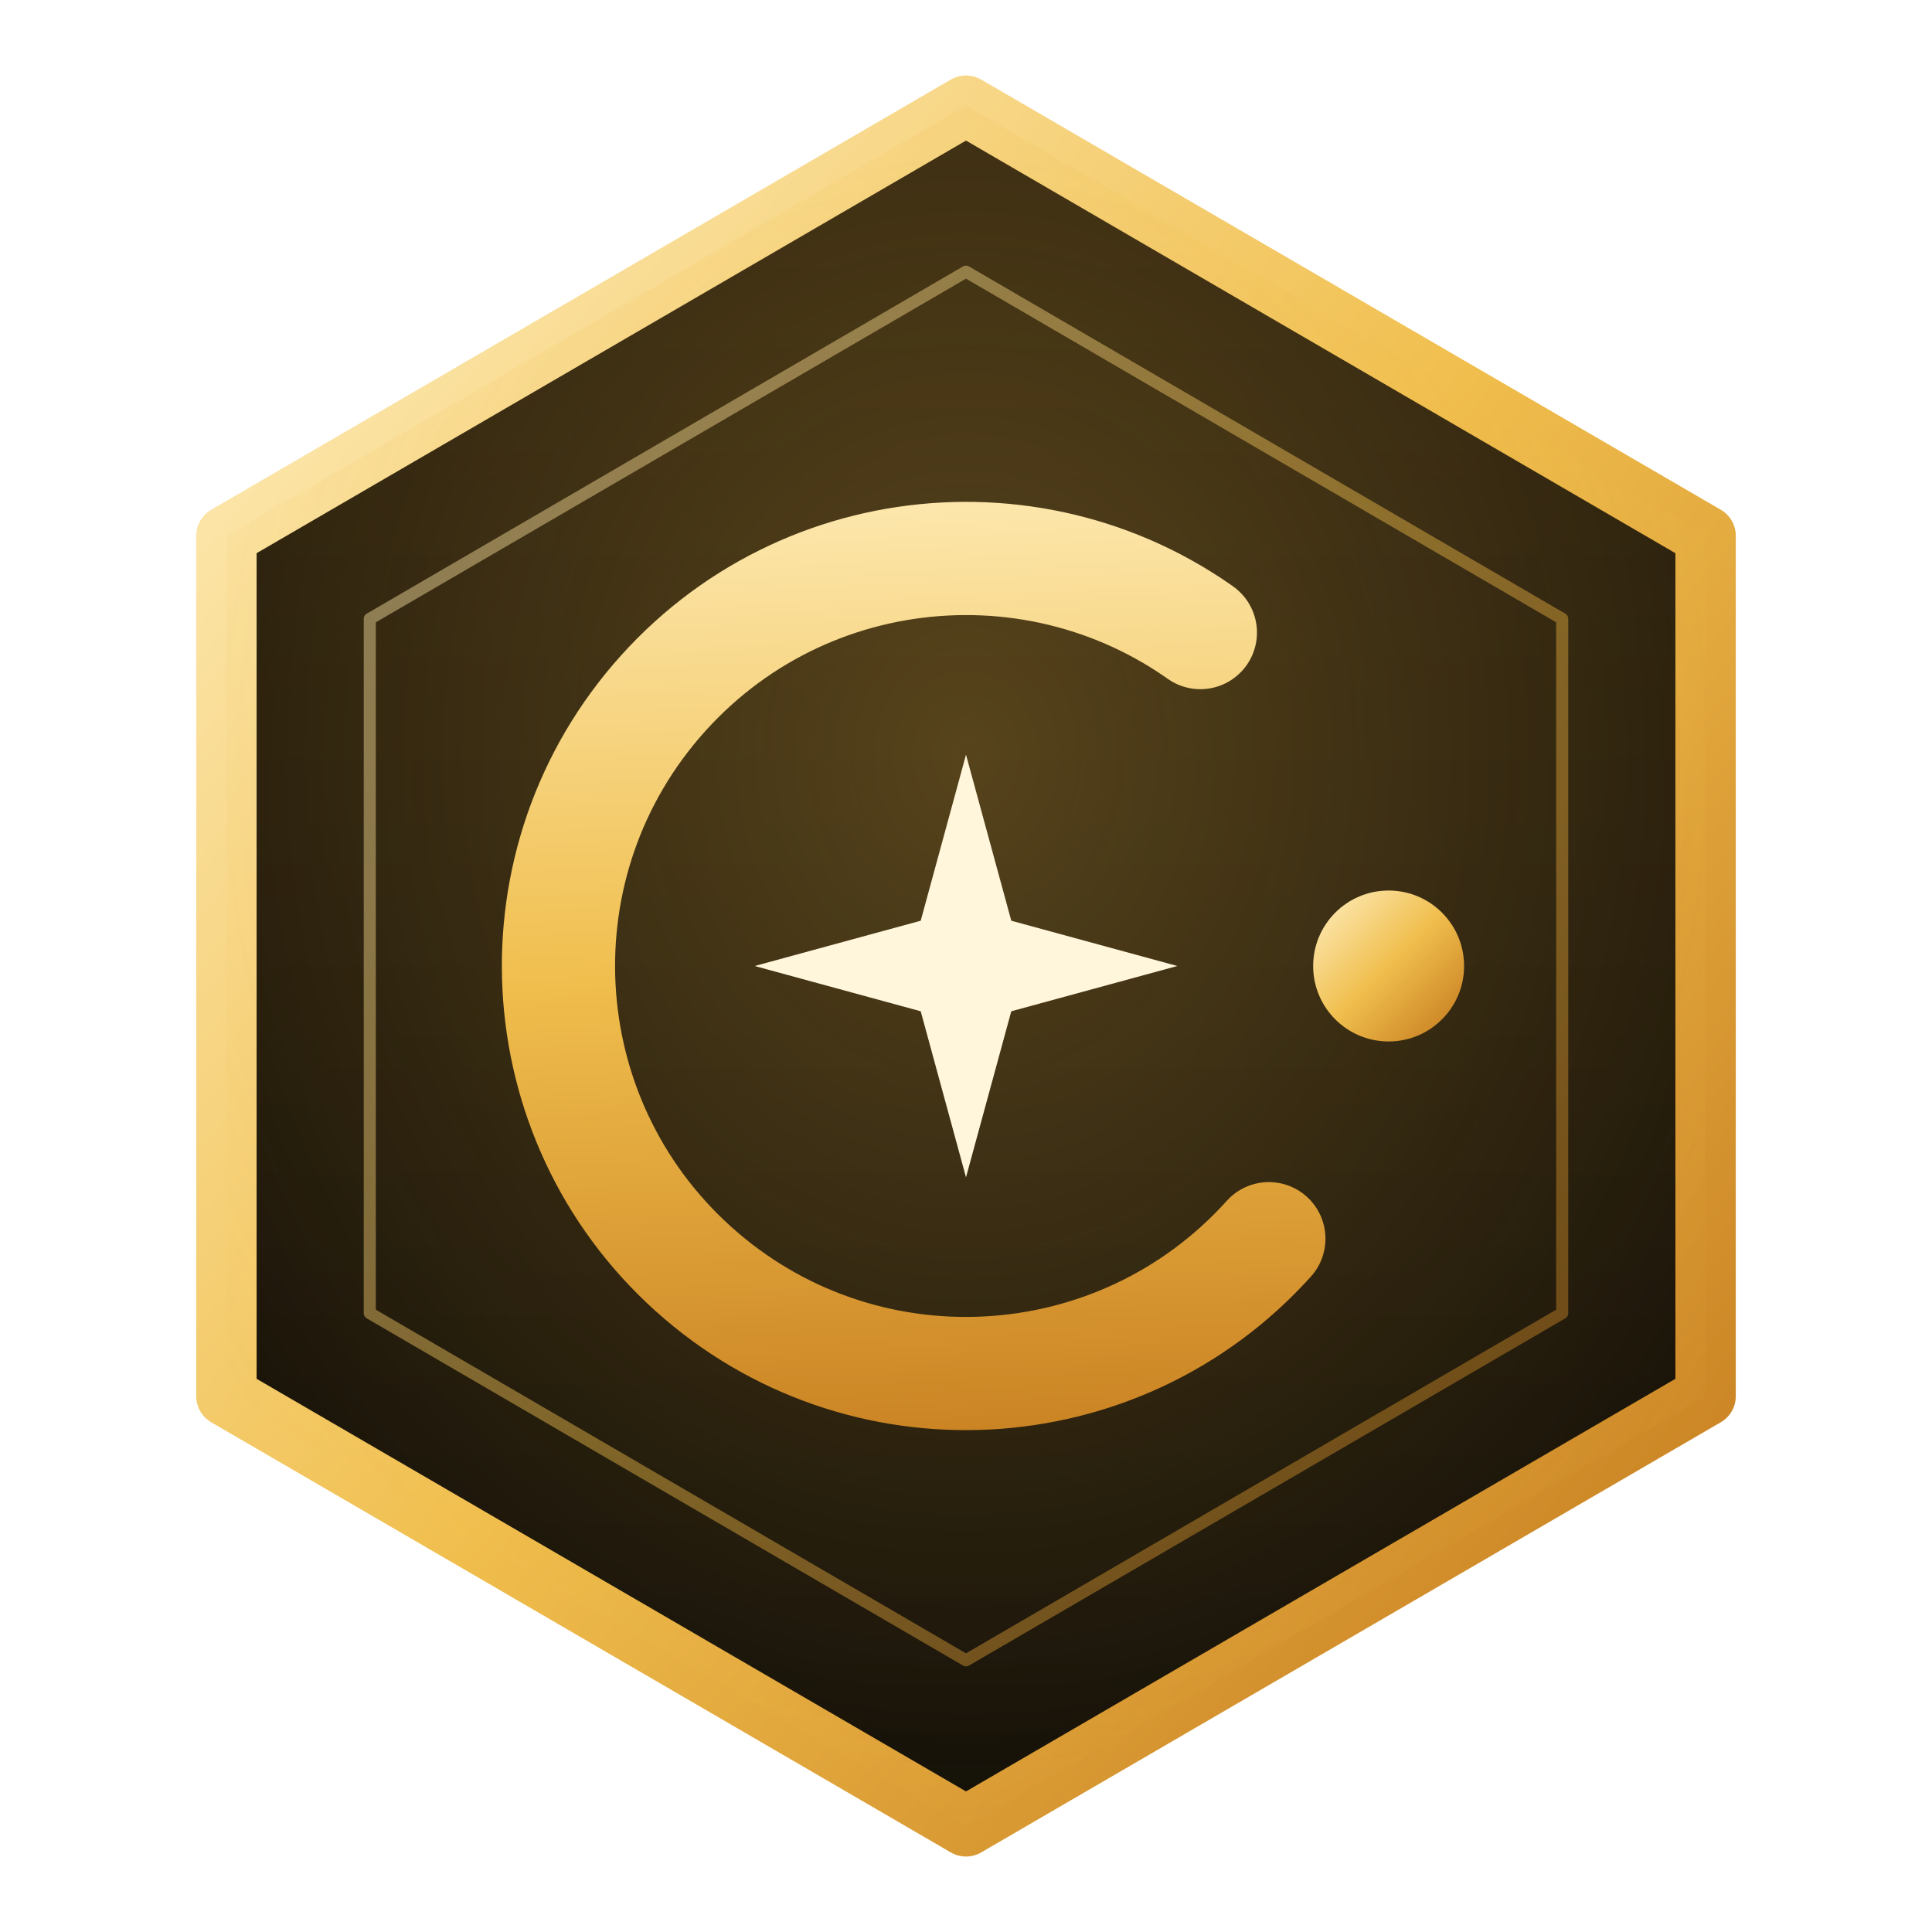
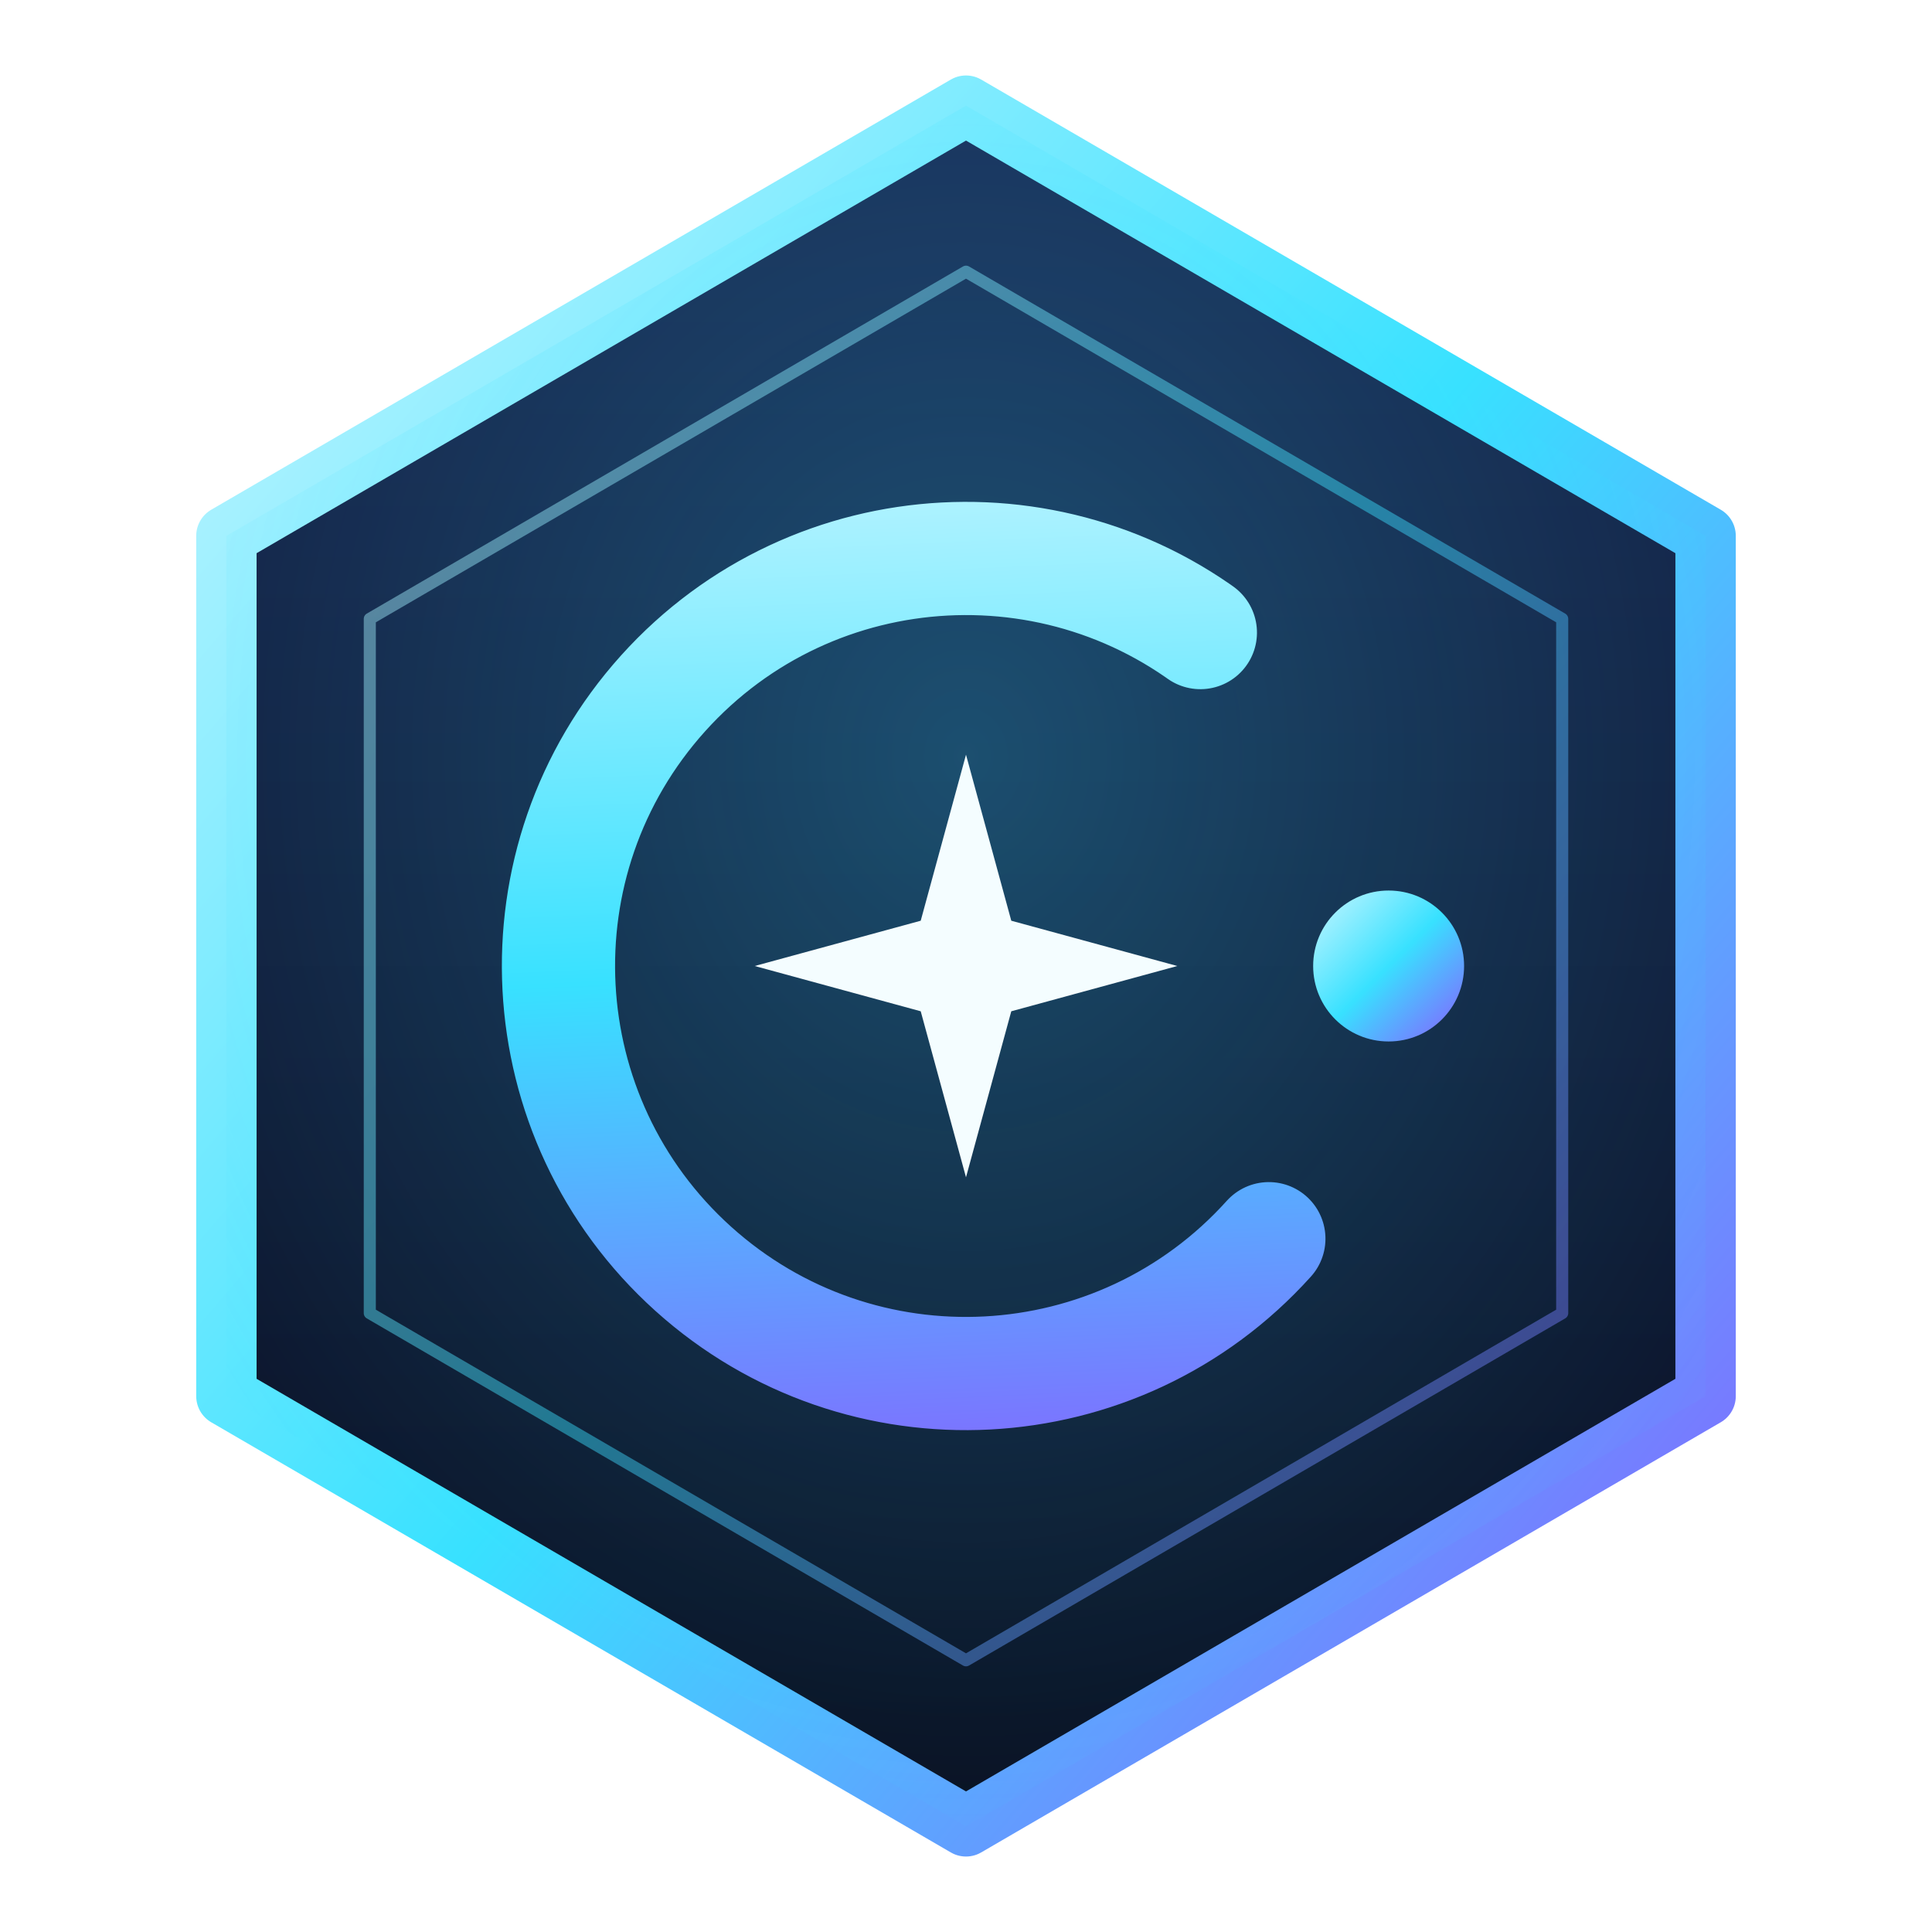
<svg xmlns="http://www.w3.org/2000/svg" viewBox="0 0 256 256" role="img" aria-label="Superliga Covirán">
  <defs>
    <linearGradient id="g" x1="0" y1="0" x2="1" y2="1">
-       <stop offset="0" stop-color="#fff0c2" />
-       <stop offset=".5" stop-color="#f0be4d" />
-       <stop offset="1" stop-color="#c2761a" />
+       <stop offset="0" stop-color="#c8f6ff" />
+       <stop offset=".5" stop-color="#38e1ff" />
+       <stop offset="1" stop-color="#8a5cff" />
    </linearGradient>
    <linearGradient id="f" x1="0" y1="0" x2="0" y2="1">
-       <stop offset="0" stop-color="#241a0a" />
-       <stop offset="1" stop-color="#0b0905" />
+       <stop offset="0" stop-color="#161d49" />
+       <stop offset="1" stop-color="#070a1a" />
    </linearGradient>
    <radialGradient id="r" cx=".5" cy=".38" r=".7">
-       <stop offset="0" stop-color="#f0be4d" stop-opacity=".28" />
-       <stop offset="1" stop-color="#f0be4d" stop-opacity="0" />
+       <stop offset="0" stop-color="#38e1ff" stop-opacity=".28" />
+       <stop offset="1" stop-color="#38e1ff" stop-opacity="0" />
    </radialGradient>
  </defs>
  <polygon points="128,14 226,71 226,185 128,242 30,185 30,71" fill="url(#f)" stroke="url(#g)" stroke-width="8" stroke-linejoin="round" />
  <polygon points="128,14 226,71 226,185 128,242 30,185 30,71" fill="url(#r)" />
  <polygon points="128,36 207,82 207,174 128,220 49,174 49,82" fill="none" stroke="url(#g)" stroke-width="1.6" opacity=".45" stroke-linejoin="round" />
  <circle cx="128" cy="128" r="54" fill="none" stroke="url(#g)" stroke-width="15" stroke-linecap="round" stroke-dasharray="248 92" transform="rotate(42 128 128)" />
  <circle cx="184" cy="128" r="10" fill="url(#g)" />
-   <path d="M128 100 L134 122 L156 128 L134 134 L128 156 L122 134 L100 128 L122 122 Z" fill="#fff6dc" />
+   <path d="M128 100 L134 122 L156 128 L134 134 L128 156 L122 134 L100 128 L122 122 Z" fill="#f4fdff" />
</svg>
